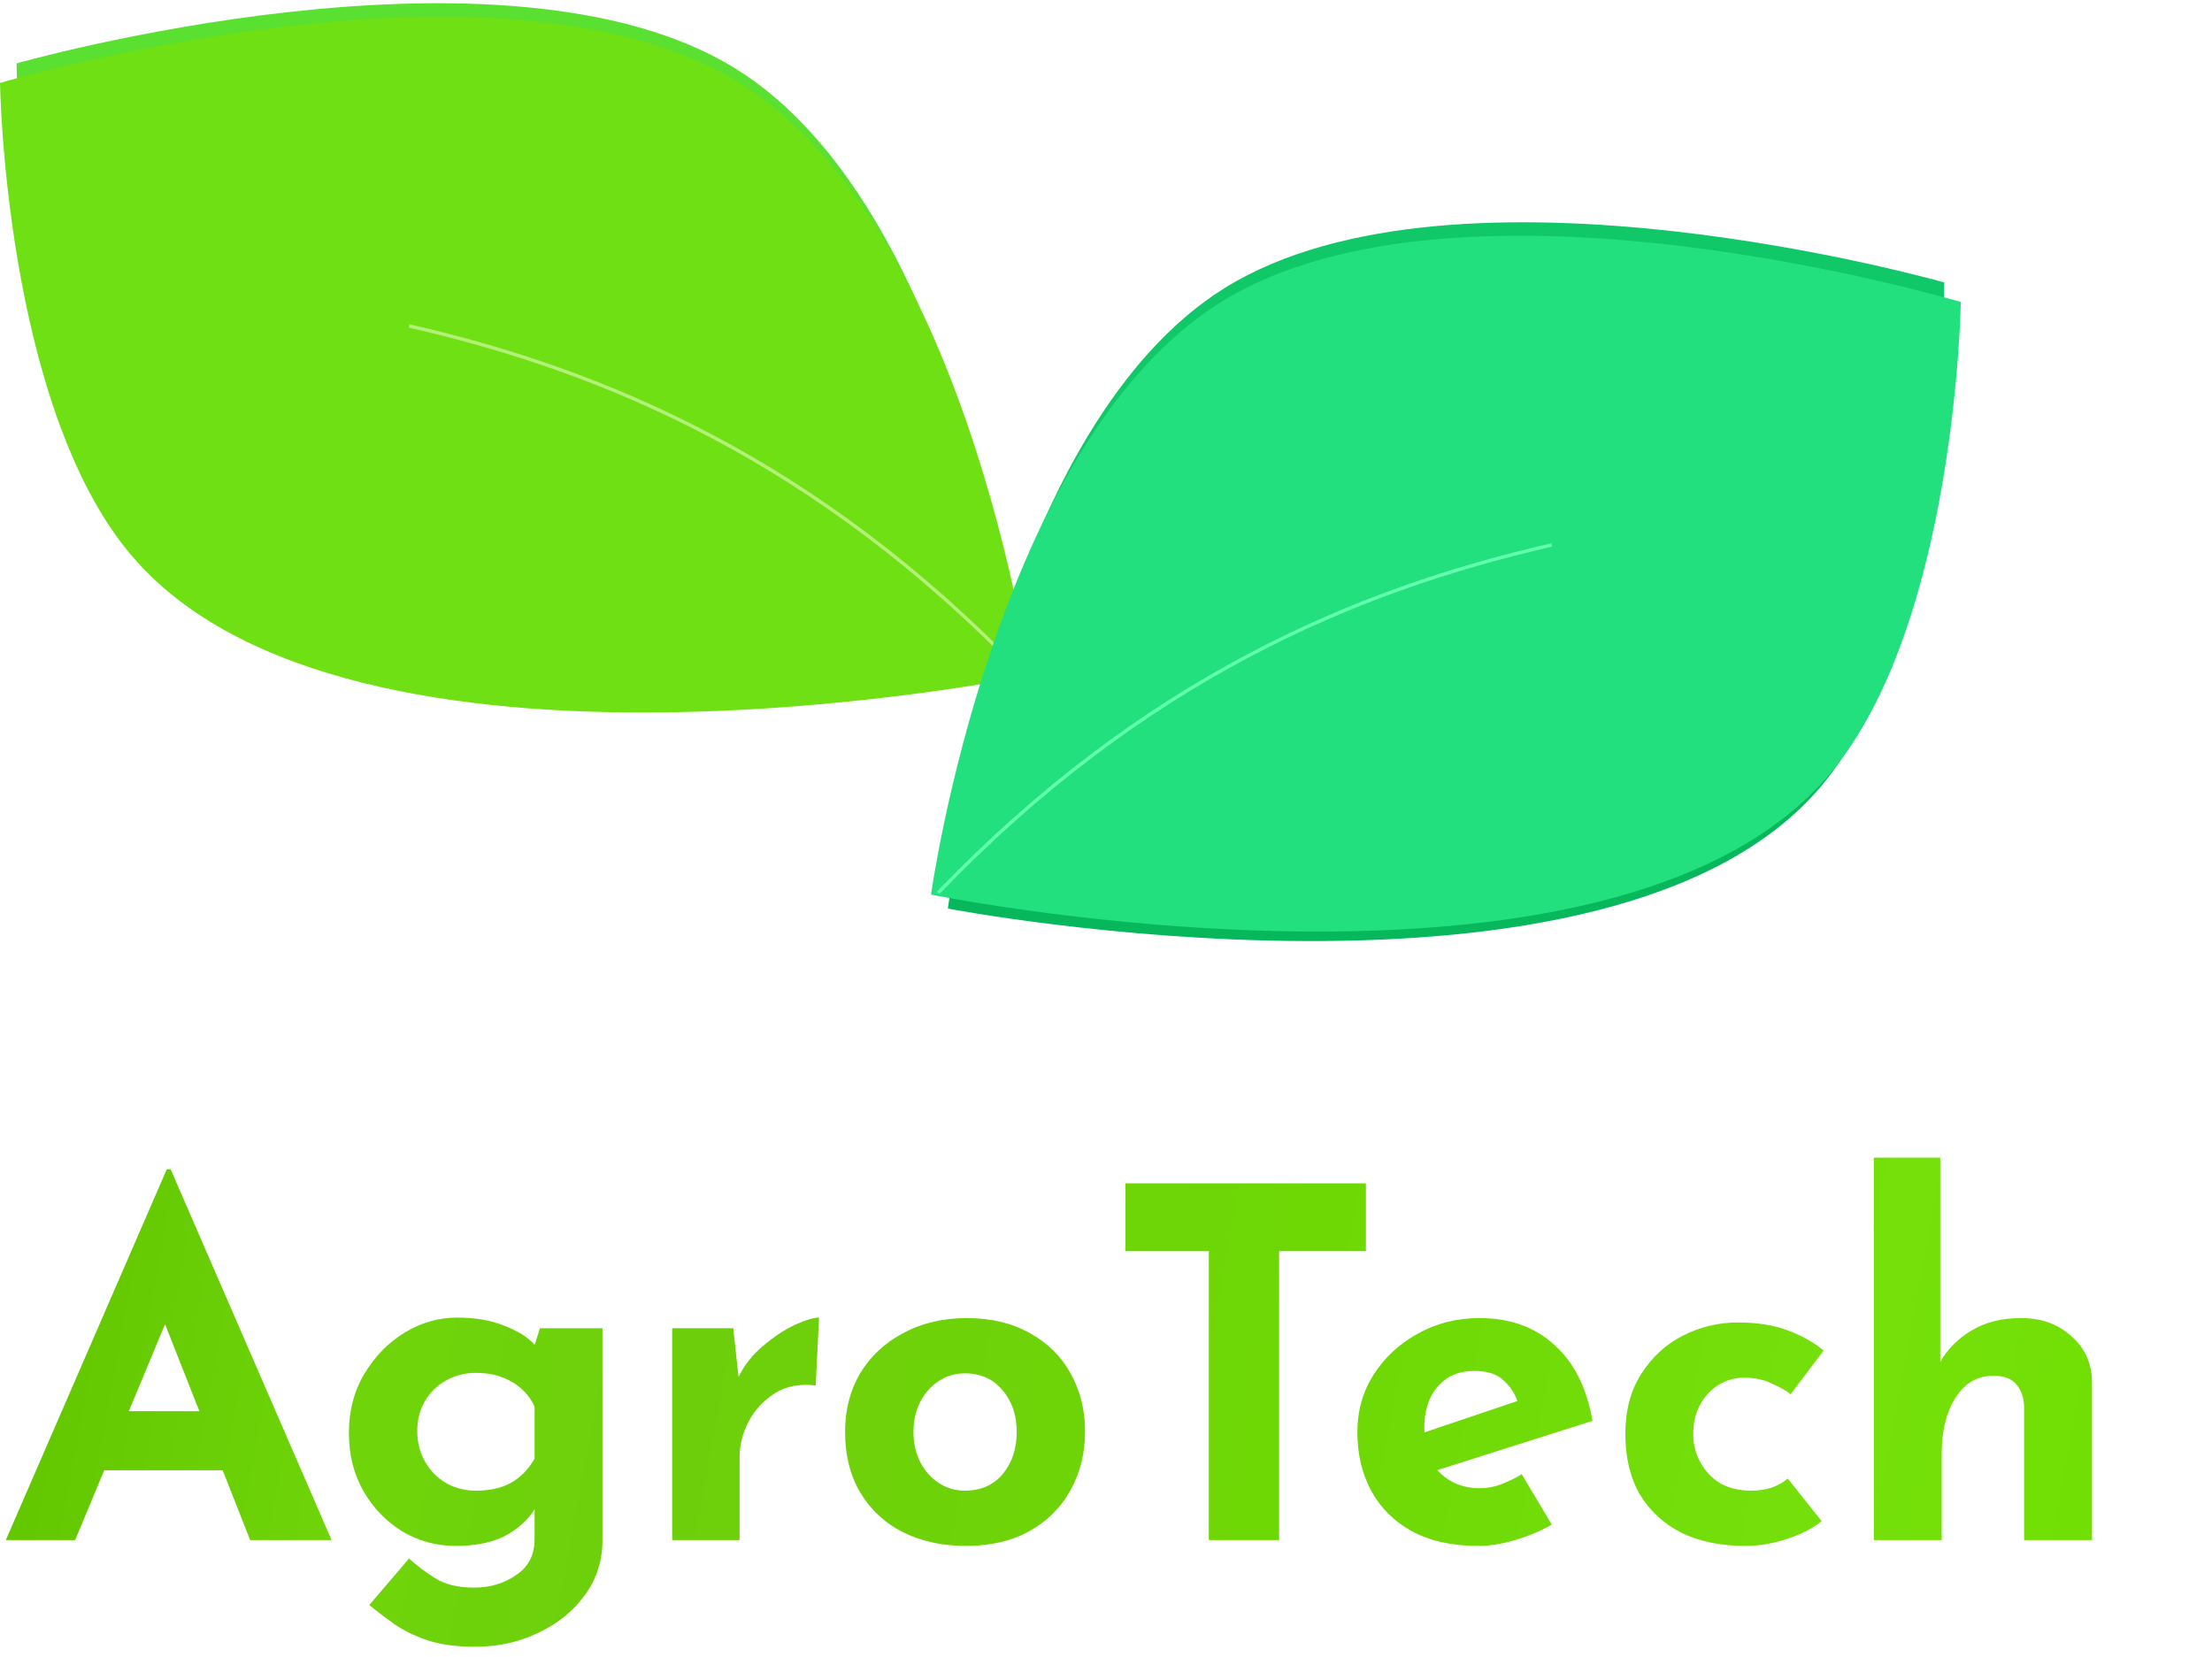
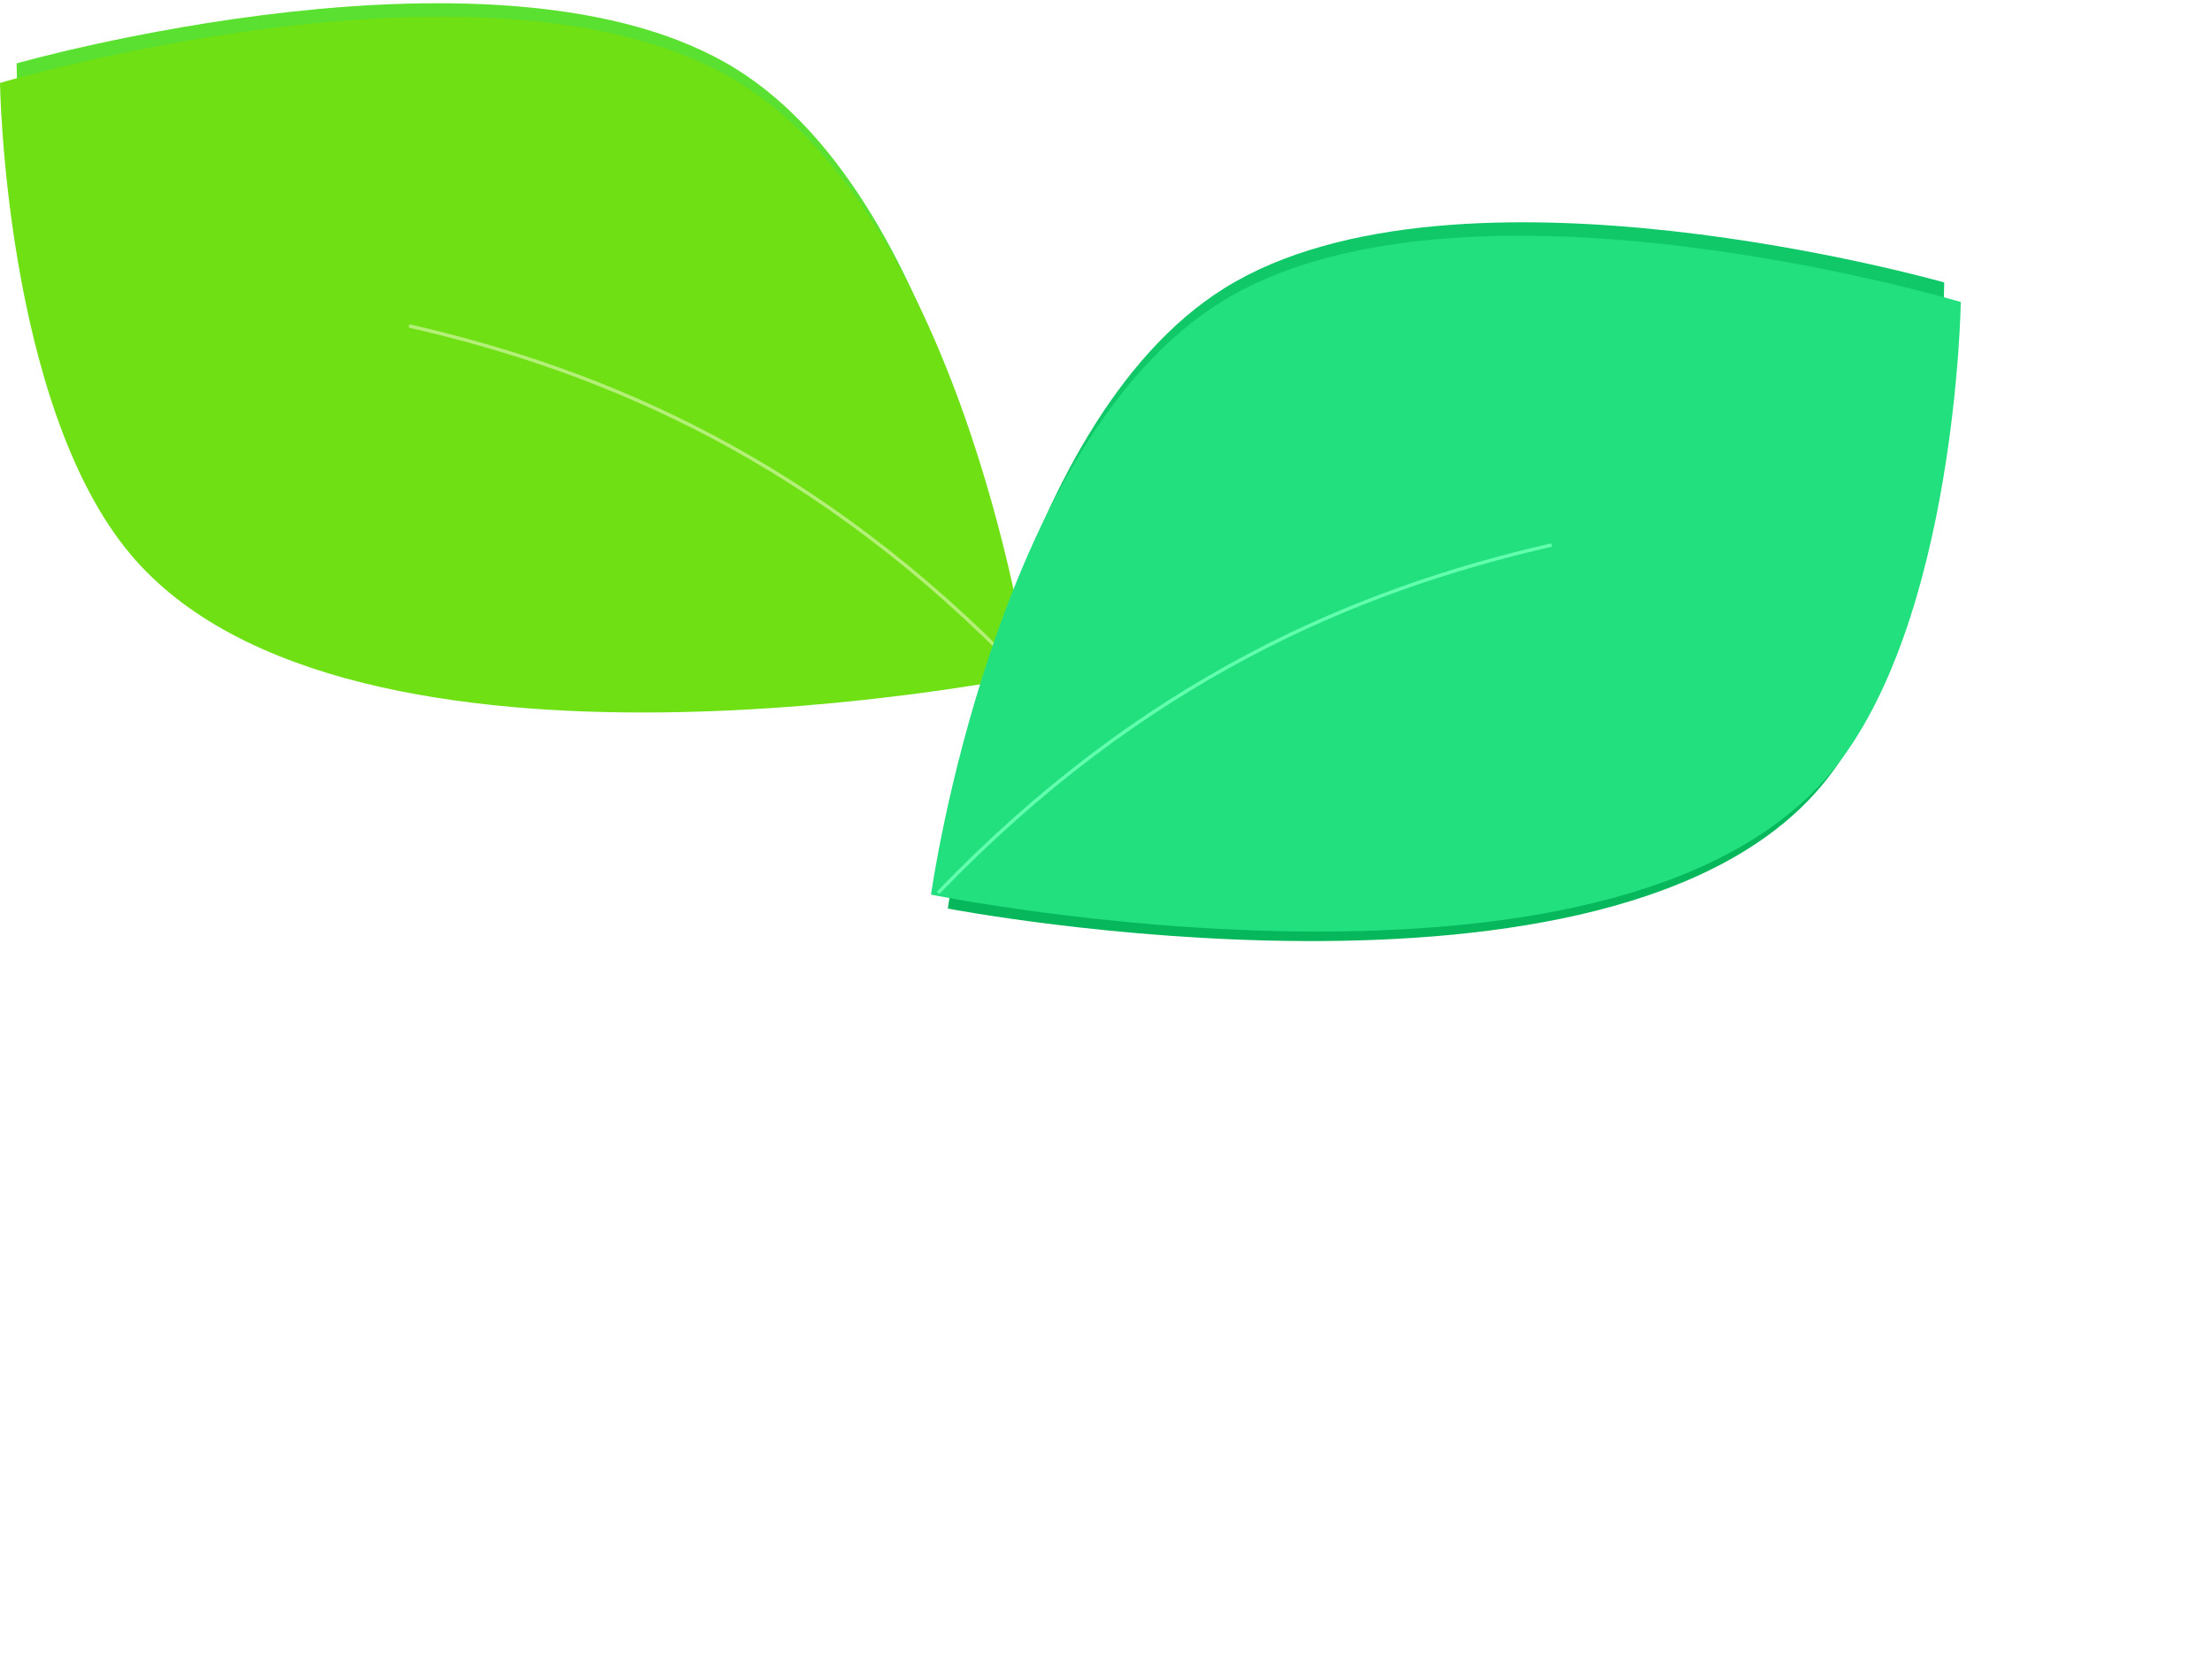
<svg xmlns="http://www.w3.org/2000/svg" width="438" height="328" viewBox="0 0 438 328" fill="none">
  <path d="M145.734 13.64C189.315 40.746 200.571 126.341 200.571 126.341C200.571 126.341 69.182 151.607 27.607 102.056C3.625 73.473 3.284 12.555 3.284 12.555C3.284 12.555 99.747 -14.961 145.734 13.64Z" fill="#59E031" />
  <path d="M146.468 16.428C191.529 44.411 203.906 133.786 203.906 133.786C203.906 133.786 69.057 161.24 25.847 109.781C0.923 80.098 0 16.428 0 16.428C0 16.428 98.919 -13.099 146.468 16.428Z" fill="#6EE014" />
  <path d="M202.51 133.447C162.008 91.342 120.109 73.48 81.004 64.548" stroke="#B4F077" stroke-width="0.677" />
  <path d="M242.525 57.021C198.944 84.126 187.688 169.722 187.688 169.722C187.688 169.722 319.077 194.988 360.652 145.437C384.634 116.854 384.975 55.935 384.975 55.935C384.975 55.935 288.512 28.42 242.525 57.021Z" fill="#11C869" />
  <path d="M242.525 67.228C198.944 94.334 187.688 179.929 187.688 179.929C187.688 179.929 319.077 205.195 360.652 155.644C384.634 127.061 384.975 66.143 384.975 66.143C384.975 66.143 288.512 38.627 242.525 67.228Z" fill="#06B85B" />
  <path d="M241.791 59.809C196.73 87.792 184.353 177.166 184.353 177.166C184.353 177.166 319.202 204.621 362.412 153.161C387.337 123.478 388.259 59.809 388.259 59.809C388.259 59.809 289.34 30.281 241.791 59.809Z" fill="#22E07E" />
  <path d="M185.75 176.827C226.251 134.723 268.15 116.86 307.255 107.929" stroke="#61FFAE" stroke-width="0.677" />
-   <path d="M1.152 305L33.024 231.56H33.792L65.664 305H49.536L29.184 253.352L39.264 246.44L14.88 305H1.152ZM22.944 279.464H44.16L49.056 291.176H18.624L22.944 279.464ZM94.046 326.12C90.269 326.12 87.07 325.672 84.445 324.776C81.885 323.88 79.71 322.792 77.918 321.512C76.126 320.232 74.525 319.016 73.118 317.864L80.99 308.648C82.462 309.992 84.157 311.272 86.078 312.488C88.061 313.768 90.653 314.408 93.853 314.408C97.053 314.408 99.838 313.576 102.206 311.912C104.638 310.312 105.854 307.944 105.854 304.808V295.592L106.334 297.992C105.31 300.168 103.454 302.088 100.766 303.752C98.078 305.352 94.558 306.152 90.206 306.152C86.43 306.152 82.909 305.192 79.645 303.272C76.445 301.288 73.885 298.632 71.966 295.304C70.046 291.912 69.085 288.072 69.085 283.784C69.085 279.368 70.109 275.464 72.157 272.072C74.206 268.616 76.862 265.896 80.126 263.912C83.389 261.928 86.846 260.936 90.493 260.936C94.141 260.936 97.278 261.48 99.901 262.568C102.59 263.592 104.606 264.872 105.95 266.408L105.47 267.656L106.91 263.048H119.294V305C119.294 309.096 118.142 312.712 115.838 315.848C113.534 319.048 110.462 321.544 106.622 323.336C102.846 325.192 98.653 326.12 94.046 326.12ZM82.621 283.4C82.621 285.64 83.133 287.656 84.157 289.448C85.181 291.24 86.558 292.648 88.285 293.672C90.078 294.696 92.061 295.208 94.237 295.208C96.99 295.208 99.293 294.696 101.15 293.672C103.07 292.584 104.638 290.984 105.854 288.872V278.6C104.958 276.552 103.486 274.92 101.438 273.704C99.389 272.488 96.99 271.88 94.237 271.88C92.061 271.88 90.078 272.392 88.285 273.416C86.558 274.376 85.181 275.72 84.157 277.448C83.133 279.176 82.621 281.16 82.621 283.4ZM145.196 263.048L146.444 274.568L146.156 272.84C147.372 270.344 149.036 268.232 151.148 266.504C153.26 264.712 155.34 263.336 157.388 262.376C159.5 261.416 161.1 260.936 162.188 260.936L161.516 274.376C158.38 273.992 155.692 274.504 153.452 275.912C151.212 277.32 149.484 279.176 148.268 281.48C147.052 283.784 146.444 286.152 146.444 288.584V305H133.1V263.048H145.196ZM167.336 283.496C167.336 279.208 168.328 275.368 170.312 271.976C172.36 268.584 175.208 265.928 178.856 264.008C182.504 262.024 186.696 261.032 191.432 261.032C196.232 261.032 200.392 262.024 203.912 264.008C207.432 265.928 210.12 268.584 211.976 271.976C213.896 275.368 214.856 279.208 214.856 283.496C214.856 287.784 213.896 291.656 211.976 295.112C210.12 298.504 207.432 301.192 203.912 303.176C200.392 305.16 196.168 306.152 191.24 306.152C186.632 306.152 182.504 305.256 178.856 303.464C175.272 301.672 172.456 299.08 170.408 295.688C168.36 292.296 167.336 288.232 167.336 283.496ZM180.872 283.592C180.872 285.768 181.32 287.752 182.216 289.544C183.112 291.272 184.328 292.648 185.864 293.672C187.4 294.696 189.128 295.208 191.048 295.208C194.184 295.208 196.68 294.12 198.536 291.944C200.392 289.704 201.32 286.92 201.32 283.592C201.32 280.264 200.392 277.512 198.536 275.336C196.68 273.096 194.184 271.976 191.048 271.976C189.128 271.976 187.4 272.488 185.864 273.512C184.328 274.536 183.112 275.912 182.216 277.64C181.32 279.368 180.872 281.352 180.872 283.592ZM222.851 234.344H270.467V247.784H253.283V305H239.363V247.784H222.851V234.344ZM292.677 306.152C287.557 306.152 283.205 305.192 279.621 303.272C276.101 301.352 273.413 298.696 271.557 295.304C269.701 291.912 268.773 288.008 268.773 283.592C268.773 279.368 269.861 275.56 272.037 272.168C274.213 268.776 277.125 266.088 280.773 264.104C284.421 262.056 288.485 261.032 292.965 261.032C298.981 261.032 303.909 262.792 307.749 266.312C311.653 269.768 314.181 274.792 315.333 281.384L282.693 291.752L279.717 284.456L303.333 276.488L300.549 277.736C300.037 276.072 299.109 274.632 297.765 273.416C296.485 272.136 294.533 271.496 291.909 271.496C288.901 271.496 286.501 272.52 284.709 274.568C282.917 276.616 282.021 279.368 282.021 282.824C282.021 286.728 283.077 289.704 285.189 291.752C287.301 293.736 289.893 294.728 292.965 294.728C294.437 294.728 295.845 294.472 297.189 293.96C298.597 293.448 299.973 292.776 301.317 291.944L307.269 301.928C305.029 303.208 302.597 304.232 299.973 305C297.413 305.768 294.981 306.152 292.677 306.152ZM360.716 301.256C358.86 302.728 356.524 303.912 353.708 304.808C350.956 305.704 348.236 306.152 345.548 306.152C340.748 306.152 336.556 305.288 332.972 303.56C329.452 301.768 326.7 299.24 324.716 295.976C322.796 292.648 321.836 288.648 321.836 283.976C321.836 279.304 322.892 275.336 325.004 272.072C327.116 268.744 329.868 266.216 333.26 264.488C336.716 262.76 340.332 261.896 344.108 261.896C347.884 261.896 351.148 262.408 353.9 263.432C356.716 264.456 359.116 265.8 361.1 267.464L354.572 276.104C353.676 275.4 352.428 274.696 350.828 273.992C349.292 273.224 347.468 272.84 345.356 272.84C343.5 272.84 341.804 273.32 340.268 274.28C338.732 275.24 337.516 276.552 336.62 278.216C335.724 279.88 335.276 281.8 335.276 283.976C335.276 286.024 335.756 287.912 336.716 289.64C337.676 291.368 338.988 292.744 340.652 293.768C342.38 294.728 344.396 295.208 346.7 295.208C348.172 295.208 349.516 295.016 350.732 294.632C352.012 294.184 353.1 293.576 353.996 292.808L360.716 301.256ZM371.037 305V229.256H384.189V271.496L384.093 269.864C385.565 267.24 387.645 265.128 390.333 263.528C393.021 261.864 396.317 261.032 400.221 261.032C404.189 261.032 407.485 262.216 410.109 264.584C412.797 266.888 414.173 269.896 414.237 273.608V305H400.797V278.6C400.733 276.744 400.221 275.272 399.261 274.184C398.365 273.032 396.829 272.456 394.653 272.456C391.517 272.456 389.021 273.928 387.165 276.872C385.373 279.752 384.477 283.432 384.477 287.912V305H371.037Z" fill="url(#paint0_linear_4_405)" />
  <defs>
    <linearGradient id="paint0_linear_4_405" x1="12.475" y1="236.028" x2="434.367" y2="314.169" gradientUnits="userSpaceOnUse">
      <stop stop-color="#63C700" />
      <stop offset="0.154" stop-color="#6FD50A" />
      <stop offset="0.295" stop-color="#6DCF0B" />
      <stop offset="0.42" stop-color="#6ED209" />
      <stop offset="0.571" stop-color="#6ED805" />
      <stop offset="0.706" stop-color="#72DC09" />
      <stop offset="0.842" stop-color="#75E00A" />
      <stop offset="0.956" stop-color="#71DF03" />
      <stop offset="1" stop-color="#76E903" />
    </linearGradient>
  </defs>
</svg>
